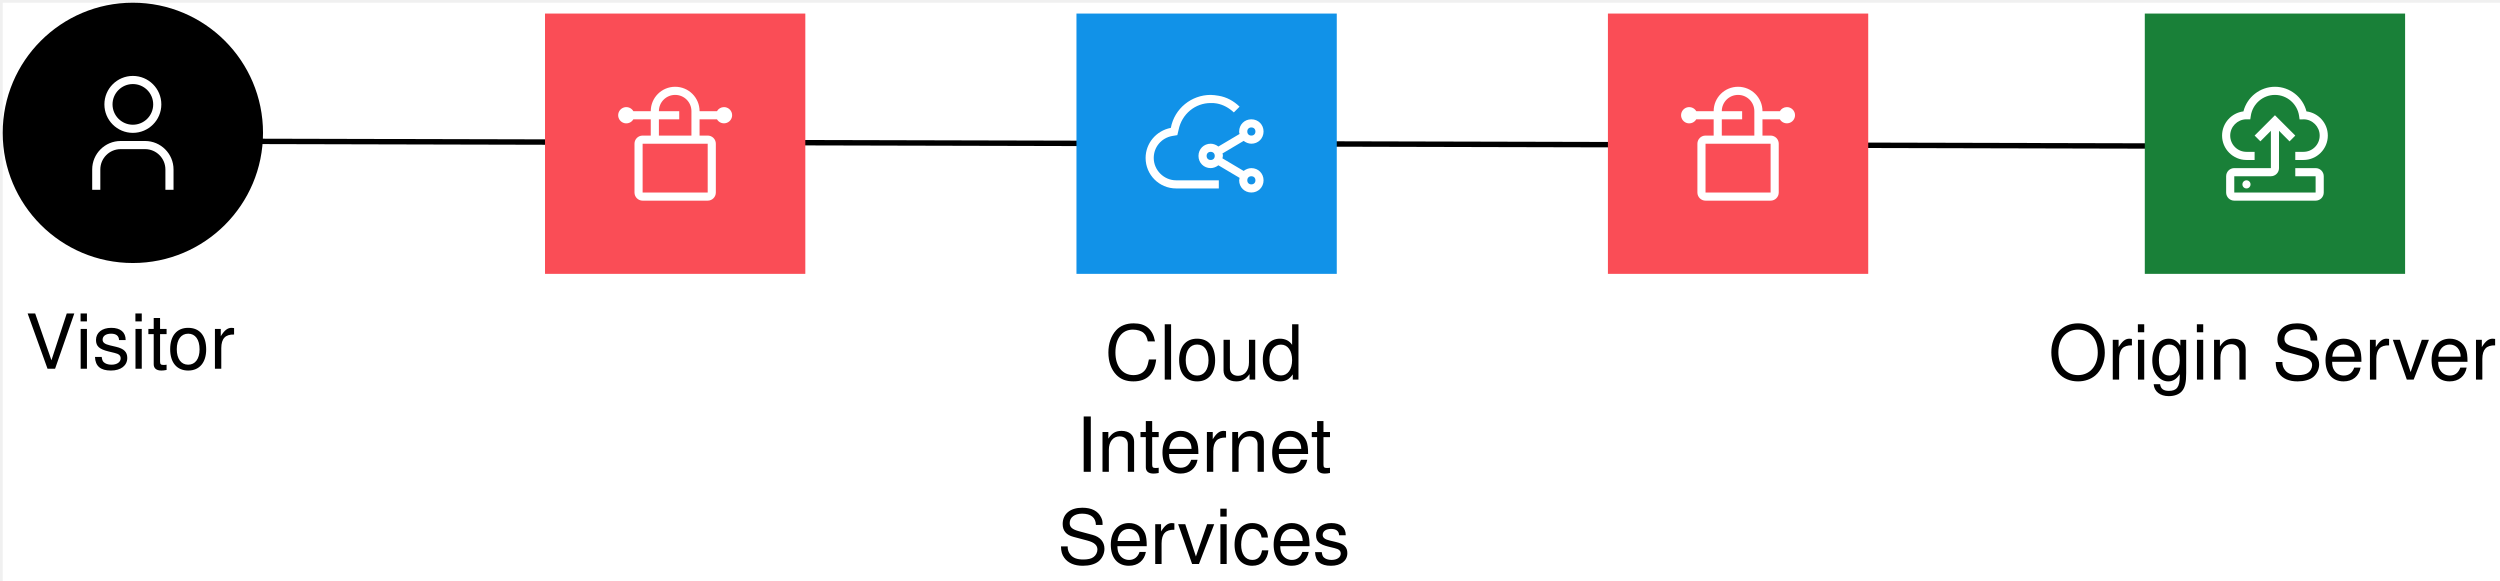
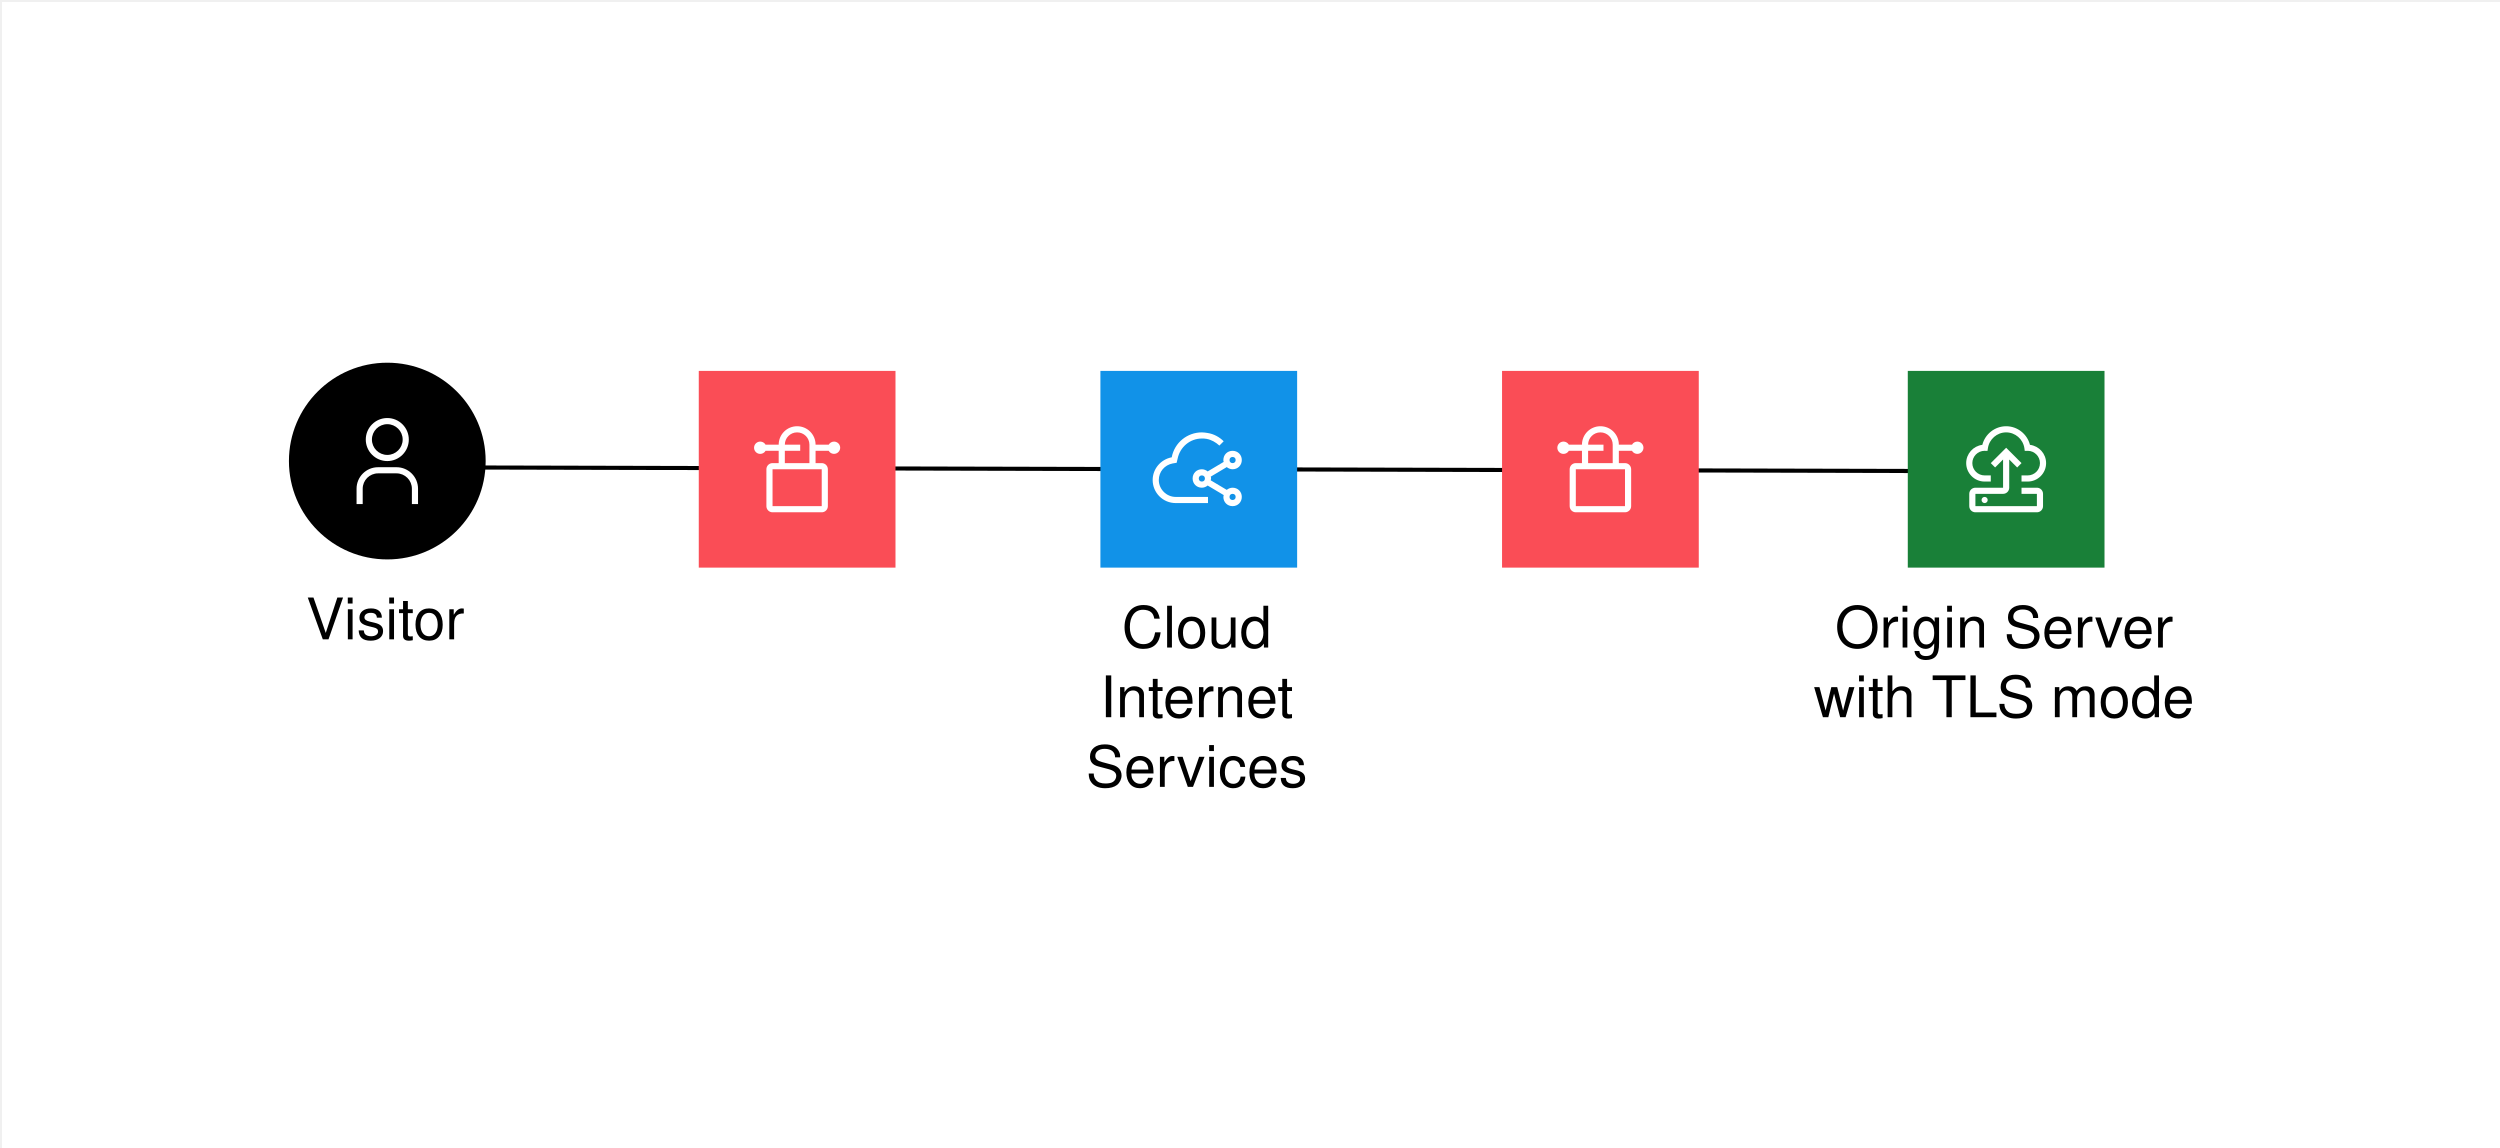
- <svg xmlns="http://www.w3.org/2000/svg" version="1.1" width="461px" height="107px" viewBox="-0.5 -0.5 461 107" content="&lt;mxfile host=&quot;Electron&quot; agent=&quot;Mozilla/5.0 (Macintosh; Intel Mac OS X 10_15_7) AppleWebKit/537.36 (KHTML, like Gecko) draw.io/25.0.2 Chrome/128.0.661.186 Electron/32.2.5 Safari/537.36&quot; version=&quot;25.0.2&quot; scale=&quot;1&quot; border=&quot;0&quot;&gt;&#10;  &lt;diagram name=&quot;Page-1&quot; id=&quot;8wTxipBLSAse1nOkmh9F&quot;&gt;&#10;    &lt;mxGraphModel dx=&quot;728&quot; dy=&quot;555&quot; grid=&quot;1&quot; gridSize=&quot;10&quot; guides=&quot;1&quot; tooltips=&quot;1&quot; connect=&quot;1&quot; arrows=&quot;1&quot; fold=&quot;1&quot; page=&quot;1&quot; pageScale=&quot;1&quot; pageWidth=&quot;850&quot; pageHeight=&quot;1100&quot; math=&quot;0&quot; shadow=&quot;0&quot;&gt;&#10;      &lt;root&gt;&#10;        &lt;mxCell id=&quot;0&quot; /&gt;&#10;        &lt;mxCell id=&quot;1&quot; parent=&quot;0&quot; /&gt;&#10;        &lt;mxCell id=&quot;hN0CreysbBGn29C-ZNiO-8&quot; value=&quot;&quot; style=&quot;endArrow=none;html=1;rounded=0;&quot; parent=&quot;1&quot; edge=&quot;1&quot;&gt;&#10;          &lt;mxGeometry width=&quot;50&quot; height=&quot;50&quot; relative=&quot;1&quot; as=&quot;geometry&quot;&gt;&#10;            &lt;mxPoint x=&quot;47&quot; y=&quot;53.5&quot; as=&quot;sourcePoint&quot; /&gt;&#10;            &lt;mxPoint x=&quot;457&quot; y=&quot;54.5&quot; as=&quot;targetPoint&quot; /&gt;&#10;          &lt;/mxGeometry&gt;&#10;        &lt;/mxCell&gt;&#10;        &lt;mxCell id=&quot;hN0CreysbBGn29C-ZNiO-1&quot; value=&quot;Visitor&quot; style=&quot;shape=ellipse;fillColor=#000000;aspect=fixed;resizable=0;labelPosition=center;verticalLabelPosition=bottom;align=center;verticalAlign=top;strokeColor=none;fontSize=14;&quot; parent=&quot;1&quot; vertex=&quot;1&quot;&gt;&#10;          &lt;mxGeometry x=&quot;30&quot; y=&quot;28&quot; width=&quot;48&quot; height=&quot;48&quot; as=&quot;geometry&quot; /&gt;&#10;        &lt;/mxCell&gt;&#10;        &lt;mxCell id=&quot;hN0CreysbBGn29C-ZNiO-2&quot; value=&quot;&quot; style=&quot;fillColor=#ffffff;strokeColor=none;dashed=0;outlineConnect=0;html=1;labelPosition=center;verticalLabelPosition=bottom;verticalAlign=top;part=1;movable=0;resizable=0;rotatable=0;shape=mxgraph.ibm_cloud.user&quot; parent=&quot;hN0CreysbBGn29C-ZNiO-1&quot; vertex=&quot;1&quot;&gt;&#10;          &lt;mxGeometry width=&quot;24&quot; height=&quot;24&quot; relative=&quot;1&quot; as=&quot;geometry&quot;&gt;&#10;            &lt;mxPoint x=&quot;12&quot; y=&quot;12&quot; as=&quot;offset&quot; /&gt;&#10;          &lt;/mxGeometry&gt;&#10;        &lt;/mxCell&gt;&#10;        &lt;mxCell id=&quot;hN0CreysbBGn29C-ZNiO-3&quot; value=&quot;Cloud &amp;#xa;Internet &amp;#xa;Services&quot; style=&quot;shape=rect;fillColor=#1192E8;aspect=fixed;resizable=0;labelPosition=center;verticalLabelPosition=bottom;align=center;verticalAlign=top;strokeColor=none;fontSize=14;&quot; parent=&quot;1&quot; vertex=&quot;1&quot;&gt;&#10;          &lt;mxGeometry x=&quot;228&quot; y=&quot;30&quot; width=&quot;48&quot; height=&quot;48&quot; as=&quot;geometry&quot; /&gt;&#10;        &lt;/mxCell&gt;&#10;        &lt;mxCell id=&quot;hN0CreysbBGn29C-ZNiO-4&quot; value=&quot;&quot; style=&quot;fillColor=#ffffff;strokeColor=none;dashed=0;outlineConnect=0;html=1;labelPosition=center;verticalLabelPosition=bottom;verticalAlign=top;part=1;movable=0;resizable=0;rotatable=0;shape=mxgraph.ibm_cloud.ibm-cloud--internet-services&quot; parent=&quot;hN0CreysbBGn29C-ZNiO-3&quot; vertex=&quot;1&quot;&gt;&#10;          &lt;mxGeometry width=&quot;24&quot; height=&quot;24&quot; relative=&quot;1&quot; as=&quot;geometry&quot;&gt;&#10;            &lt;mxPoint x=&quot;12&quot; y=&quot;12&quot; as=&quot;offset&quot; /&gt;&#10;          &lt;/mxGeometry&gt;&#10;        &lt;/mxCell&gt;&#10;        &lt;mxCell id=&quot;hN0CreysbBGn29C-ZNiO-25&quot; value=&quot;&quot; style=&quot;shape=rect;fillColor=#FA4D56;aspect=fixed;resizable=0;labelPosition=center;verticalLabelPosition=bottom;align=center;verticalAlign=top;strokeColor=none;fontSize=14;&quot; parent=&quot;1&quot; vertex=&quot;1&quot;&gt;&#10;          &lt;mxGeometry x=&quot;130&quot; y=&quot;30&quot; width=&quot;48&quot; height=&quot;48&quot; as=&quot;geometry&quot; /&gt;&#10;        &lt;/mxCell&gt;&#10;        &lt;mxCell id=&quot;hN0CreysbBGn29C-ZNiO-26&quot; value=&quot;&quot; style=&quot;fillColor=#ffffff;strokeColor=none;dashed=0;outlineConnect=0;html=1;labelPosition=center;verticalLabelPosition=bottom;verticalAlign=top;part=1;movable=0;resizable=0;rotatable=0;shape=mxgraph.ibm_cloud.vpn--connection&quot; parent=&quot;hN0CreysbBGn29C-ZNiO-25&quot; vertex=&quot;1&quot;&gt;&#10;          &lt;mxGeometry width=&quot;24&quot; height=&quot;24&quot; relative=&quot;1&quot; as=&quot;geometry&quot;&gt;&#10;            &lt;mxPoint x=&quot;12&quot; y=&quot;12&quot; as=&quot;offset&quot; /&gt;&#10;          &lt;/mxGeometry&gt;&#10;        &lt;/mxCell&gt;&#10;        &lt;mxCell id=&quot;hN0CreysbBGn29C-ZNiO-27&quot; value=&quot;&quot; style=&quot;shape=rect;fillColor=#FA4D56;aspect=fixed;resizable=0;labelPosition=center;verticalLabelPosition=bottom;align=center;verticalAlign=top;strokeColor=none;fontSize=14;&quot; parent=&quot;1&quot; vertex=&quot;1&quot;&gt;&#10;          &lt;mxGeometry x=&quot;326&quot; y=&quot;30&quot; width=&quot;48&quot; height=&quot;48&quot; as=&quot;geometry&quot; /&gt;&#10;        &lt;/mxCell&gt;&#10;        &lt;mxCell id=&quot;hN0CreysbBGn29C-ZNiO-28&quot; value=&quot;&quot; style=&quot;fillColor=#ffffff;strokeColor=none;dashed=0;outlineConnect=0;html=1;labelPosition=center;verticalLabelPosition=bottom;verticalAlign=top;part=1;movable=0;resizable=0;rotatable=0;shape=mxgraph.ibm_cloud.vpn--connection&quot; parent=&quot;hN0CreysbBGn29C-ZNiO-27&quot; vertex=&quot;1&quot;&gt;&#10;          &lt;mxGeometry width=&quot;24&quot; height=&quot;24&quot; relative=&quot;1&quot; as=&quot;geometry&quot;&gt;&#10;            &lt;mxPoint x=&quot;12&quot; y=&quot;12&quot; as=&quot;offset&quot; /&gt;&#10;          &lt;/mxGeometry&gt;&#10;        &lt;/mxCell&gt;&#10;        &lt;mxCell id=&quot;hN0CreysbBGn29C-ZNiO-30&quot; value=&quot;Origin Server&amp;#xa;&quot; style=&quot;shape=rect;fillColor=#198038;aspect=fixed;resizable=0;labelPosition=center;verticalLabelPosition=bottom;align=center;verticalAlign=top;strokeColor=none;fontSize=14;&quot; parent=&quot;1&quot; vertex=&quot;1&quot;&gt;&#10;          &lt;mxGeometry x=&quot;425&quot; y=&quot;30&quot; width=&quot;48&quot; height=&quot;48&quot; as=&quot;geometry&quot; /&gt;&#10;        &lt;/mxCell&gt;&#10;        &lt;mxCell id=&quot;hN0CreysbBGn29C-ZNiO-31&quot; value=&quot;&quot; style=&quot;fillColor=#ffffff;strokeColor=none;dashed=0;outlineConnect=0;html=1;labelPosition=center;verticalLabelPosition=bottom;verticalAlign=top;part=1;movable=0;resizable=0;rotatable=0;shape=mxgraph.ibm_cloud.ibm-cloud--virtual-server-classic&quot; parent=&quot;hN0CreysbBGn29C-ZNiO-30&quot; vertex=&quot;1&quot;&gt;&#10;          &lt;mxGeometry width=&quot;24&quot; height=&quot;24&quot; relative=&quot;1&quot; as=&quot;geometry&quot;&gt;&#10;            &lt;mxPoint x=&quot;12&quot; y=&quot;12&quot; as=&quot;offset&quot; /&gt;&#10;          &lt;/mxGeometry&gt;&#10;        &lt;/mxCell&gt;&#10;      &lt;/root&gt;&#10;    &lt;/mxGraphModel&gt;&#10;  &lt;/diagram&gt;&#10;&lt;/mxfile&gt;&#10;" style="background-color: rgb(255, 255, 255);">
+ <svg xmlns="http://www.w3.org/2000/svg" version="1.1" width="610px" height="280px" viewBox="-0.5 -0.5 610 280" content="&lt;mxfile host=&quot;Electron&quot; agent=&quot;Mozilla/5.0 (Macintosh; Intel Mac OS X 10_15_7) AppleWebKit/537.36 (KHTML, like Gecko) draw.io/25.0.2 Chrome/128.0.661.186 Electron/32.2.5 Safari/537.36&quot; version=&quot;25.0.2&quot; scale=&quot;1&quot; border=&quot;0&quot;&gt;&#10;  &lt;diagram name=&quot;Page-1&quot; id=&quot;8wTxipBLSAse1nOkmh9F&quot;&gt;&#10;    &lt;mxGraphModel dx=&quot;1578&quot; dy=&quot;1638&quot; grid=&quot;1&quot; gridSize=&quot;10&quot; guides=&quot;1&quot; tooltips=&quot;1&quot; connect=&quot;1&quot; arrows=&quot;1&quot; fold=&quot;1&quot; page=&quot;1&quot; pageScale=&quot;1&quot; pageWidth=&quot;850&quot; pageHeight=&quot;1100&quot; math=&quot;0&quot; shadow=&quot;0&quot;&gt;&#10;      &lt;root&gt;&#10;        &lt;mxCell id=&quot;0&quot; /&gt;&#10;        &lt;mxCell id=&quot;1&quot; parent=&quot;0&quot; /&gt;&#10;        &lt;mxCell id=&quot;03ndlW_b03X5DMgfB0me-2&quot; value=&quot;&quot; style=&quot;rounded=0;whiteSpace=wrap;html=1;strokeColor=none;&quot; vertex=&quot;1&quot; parent=&quot;1&quot;&gt;&#10;          &lt;mxGeometry x=&quot;-40&quot; y=&quot;-60&quot; width=&quot;610&quot; height=&quot;280&quot; as=&quot;geometry&quot; /&gt;&#10;        &lt;/mxCell&gt;&#10;        &lt;mxCell id=&quot;hN0CreysbBGn29C-ZNiO-8&quot; value=&quot;&quot; style=&quot;endArrow=none;html=1;rounded=0;&quot; parent=&quot;1&quot; edge=&quot;1&quot;&gt;&#10;          &lt;mxGeometry width=&quot;50&quot; height=&quot;50&quot; relative=&quot;1&quot; as=&quot;geometry&quot;&gt;&#10;            &lt;mxPoint x=&quot;47&quot; y=&quot;53.5&quot; as=&quot;sourcePoint&quot; /&gt;&#10;            &lt;mxPoint x=&quot;457&quot; y=&quot;54.5&quot; as=&quot;targetPoint&quot; /&gt;&#10;          &lt;/mxGeometry&gt;&#10;        &lt;/mxCell&gt;&#10;        &lt;mxCell id=&quot;hN0CreysbBGn29C-ZNiO-1&quot; value=&quot;Visitor&quot; style=&quot;shape=ellipse;fillColor=#000000;aspect=fixed;resizable=0;labelPosition=center;verticalLabelPosition=bottom;align=center;verticalAlign=top;strokeColor=none;fontSize=14;&quot; parent=&quot;1&quot; vertex=&quot;1&quot;&gt;&#10;          &lt;mxGeometry x=&quot;30&quot; y=&quot;28&quot; width=&quot;48&quot; height=&quot;48&quot; as=&quot;geometry&quot; /&gt;&#10;        &lt;/mxCell&gt;&#10;        &lt;mxCell id=&quot;hN0CreysbBGn29C-ZNiO-2&quot; value=&quot;&quot; style=&quot;fillColor=#ffffff;strokeColor=none;dashed=0;outlineConnect=0;html=1;labelPosition=center;verticalLabelPosition=bottom;verticalAlign=top;part=1;movable=0;resizable=0;rotatable=0;shape=mxgraph.ibm_cloud.user&quot; parent=&quot;hN0CreysbBGn29C-ZNiO-1&quot; vertex=&quot;1&quot;&gt;&#10;          &lt;mxGeometry width=&quot;24&quot; height=&quot;24&quot; relative=&quot;1&quot; as=&quot;geometry&quot;&gt;&#10;            &lt;mxPoint x=&quot;12&quot; y=&quot;12&quot; as=&quot;offset&quot; /&gt;&#10;          &lt;/mxGeometry&gt;&#10;        &lt;/mxCell&gt;&#10;        &lt;mxCell id=&quot;hN0CreysbBGn29C-ZNiO-3&quot; value=&quot;Cloud &amp;#xa;Internet &amp;#xa;Services&quot; style=&quot;shape=rect;fillColor=#1192E8;aspect=fixed;resizable=0;labelPosition=center;verticalLabelPosition=bottom;align=center;verticalAlign=top;strokeColor=none;fontSize=14;&quot; parent=&quot;1&quot; vertex=&quot;1&quot;&gt;&#10;          &lt;mxGeometry x=&quot;228&quot; y=&quot;30&quot; width=&quot;48&quot; height=&quot;48&quot; as=&quot;geometry&quot; /&gt;&#10;        &lt;/mxCell&gt;&#10;        &lt;mxCell id=&quot;hN0CreysbBGn29C-ZNiO-4&quot; value=&quot;&quot; style=&quot;fillColor=#ffffff;strokeColor=none;dashed=0;outlineConnect=0;html=1;labelPosition=center;verticalLabelPosition=bottom;verticalAlign=top;part=1;movable=0;resizable=0;rotatable=0;shape=mxgraph.ibm_cloud.ibm-cloud--internet-services&quot; parent=&quot;hN0CreysbBGn29C-ZNiO-3&quot; vertex=&quot;1&quot;&gt;&#10;          &lt;mxGeometry width=&quot;24&quot; height=&quot;24&quot; relative=&quot;1&quot; as=&quot;geometry&quot;&gt;&#10;            &lt;mxPoint x=&quot;12&quot; y=&quot;12&quot; as=&quot;offset&quot; /&gt;&#10;          &lt;/mxGeometry&gt;&#10;        &lt;/mxCell&gt;&#10;        &lt;mxCell id=&quot;hN0CreysbBGn29C-ZNiO-25&quot; value=&quot;&quot; style=&quot;shape=rect;fillColor=#FA4D56;aspect=fixed;resizable=0;labelPosition=center;verticalLabelPosition=bottom;align=center;verticalAlign=top;strokeColor=none;fontSize=14;&quot; parent=&quot;1&quot; vertex=&quot;1&quot;&gt;&#10;          &lt;mxGeometry x=&quot;130&quot; y=&quot;30&quot; width=&quot;48&quot; height=&quot;48&quot; as=&quot;geometry&quot; /&gt;&#10;        &lt;/mxCell&gt;&#10;        &lt;mxCell id=&quot;hN0CreysbBGn29C-ZNiO-26&quot; value=&quot;&quot; style=&quot;fillColor=#ffffff;strokeColor=none;dashed=0;outlineConnect=0;html=1;labelPosition=center;verticalLabelPosition=bottom;verticalAlign=top;part=1;movable=0;resizable=0;rotatable=0;shape=mxgraph.ibm_cloud.vpn--connection&quot; parent=&quot;hN0CreysbBGn29C-ZNiO-25&quot; vertex=&quot;1&quot;&gt;&#10;          &lt;mxGeometry width=&quot;24&quot; height=&quot;24&quot; relative=&quot;1&quot; as=&quot;geometry&quot;&gt;&#10;            &lt;mxPoint x=&quot;12&quot; y=&quot;12&quot; as=&quot;offset&quot; /&gt;&#10;          &lt;/mxGeometry&gt;&#10;        &lt;/mxCell&gt;&#10;        &lt;mxCell id=&quot;hN0CreysbBGn29C-ZNiO-27&quot; value=&quot;&quot; style=&quot;shape=rect;fillColor=#FA4D56;aspect=fixed;resizable=0;labelPosition=center;verticalLabelPosition=bottom;align=center;verticalAlign=top;strokeColor=none;fontSize=14;&quot; parent=&quot;1&quot; vertex=&quot;1&quot;&gt;&#10;          &lt;mxGeometry x=&quot;326&quot; y=&quot;30&quot; width=&quot;48&quot; height=&quot;48&quot; as=&quot;geometry&quot; /&gt;&#10;        &lt;/mxCell&gt;&#10;        &lt;mxCell id=&quot;hN0CreysbBGn29C-ZNiO-28&quot; value=&quot;&quot; style=&quot;fillColor=#ffffff;strokeColor=none;dashed=0;outlineConnect=0;html=1;labelPosition=center;verticalLabelPosition=bottom;verticalAlign=top;part=1;movable=0;resizable=0;rotatable=0;shape=mxgraph.ibm_cloud.vpn--connection&quot; parent=&quot;hN0CreysbBGn29C-ZNiO-27&quot; vertex=&quot;1&quot;&gt;&#10;          &lt;mxGeometry width=&quot;24&quot; height=&quot;24&quot; relative=&quot;1&quot; as=&quot;geometry&quot;&gt;&#10;            &lt;mxPoint x=&quot;12&quot; y=&quot;12&quot; as=&quot;offset&quot; /&gt;&#10;          &lt;/mxGeometry&gt;&#10;        &lt;/mxCell&gt;&#10;        &lt;mxCell id=&quot;hN0CreysbBGn29C-ZNiO-30&quot; value=&quot;Origin Server&amp;#xa;with TLS mode&quot; style=&quot;shape=rect;fillColor=#198038;aspect=fixed;resizable=0;labelPosition=center;verticalLabelPosition=bottom;align=center;verticalAlign=top;strokeColor=none;fontSize=14;&quot; parent=&quot;1&quot; vertex=&quot;1&quot;&gt;&#10;          &lt;mxGeometry x=&quot;425&quot; y=&quot;30&quot; width=&quot;48&quot; height=&quot;48&quot; as=&quot;geometry&quot; /&gt;&#10;        &lt;/mxCell&gt;&#10;        &lt;mxCell id=&quot;hN0CreysbBGn29C-ZNiO-31&quot; value=&quot;&quot; style=&quot;fillColor=#ffffff;strokeColor=none;dashed=0;outlineConnect=0;html=1;labelPosition=center;verticalLabelPosition=bottom;verticalAlign=top;part=1;movable=0;resizable=0;rotatable=0;shape=mxgraph.ibm_cloud.ibm-cloud--virtual-server-classic&quot; parent=&quot;hN0CreysbBGn29C-ZNiO-30&quot; vertex=&quot;1&quot;&gt;&#10;          &lt;mxGeometry width=&quot;24&quot; height=&quot;24&quot; relative=&quot;1&quot; as=&quot;geometry&quot;&gt;&#10;            &lt;mxPoint x=&quot;12&quot; y=&quot;12&quot; as=&quot;offset&quot; /&gt;&#10;          &lt;/mxGeometry&gt;&#10;        &lt;/mxCell&gt;&#10;      &lt;/root&gt;&#10;    &lt;/mxGraphModel&gt;&#10;  &lt;/diagram&gt;&#10;&lt;/mxfile&gt;&#10;" style="background-color: rgb(255, 255, 255);">
  <defs />
  <rect fill="#ffffff" width="100%" height="100%" x="0" y="0" />
  <g>
    <g data-cell-id="0">
      <g data-cell-id="1">
+         <g data-cell-id="03ndlW_b03X5DMgfB0me-2">
+           <g>
+             <rect x="0" y="0" width="610" height="280" fill="rgb(255, 255, 255)" stroke="none" pointer-events="all" />
+           </g>
+         </g>
        <g data-cell-id="hN0CreysbBGn29C-ZNiO-8">
          <g>
-             <path d="M 17 25.5 L 427 26.5" fill="none" stroke="rgb(0, 0, 0)" stroke-miterlimit="10" pointer-events="stroke" />
+             <path d="M 87 113.5 L 497 114.5" fill="none" stroke="rgb(0, 0, 0)" stroke-miterlimit="10" pointer-events="stroke" />
          </g>
        </g>
        <g data-cell-id="hN0CreysbBGn29C-ZNiO-1">
          <g>
-             <ellipse cx="24" cy="24" rx="24" ry="24" fill="#000000" stroke="none" pointer-events="all" />
+             <ellipse cx="94" cy="112" rx="24" ry="24" fill="#000000" stroke="none" pointer-events="all" />
          </g>
          <g>
            <g fill="rgb(0, 0, 0)" font-family="&quot;Helvetica&quot;" text-anchor="middle" font-size="14px">
-               <text x="23.5" y="67.5">Visitor</text>
+               <text x="93.5" y="155.5">Visitor</text>
            </g>
          </g>
          <g data-cell-id="hN0CreysbBGn29C-ZNiO-2">
            <g>
-               <rect x="12" y="12" width="24" height="24" fill="none" stroke="none" pointer-events="all" />
-               <rect x="12" y="12" width="0" height="0" fill="none" stroke="none" pointer-events="all" />
-               <path d="M 24 15 C 26.07 15 27.75 16.68 27.75 18.75 C 27.75 20.82 26.07 22.5 24 22.5 C 21.93 22.5 20.25 20.82 20.25 18.75 C 20.25 16.68 21.93 15 24 15 M 24 13.5 C 21.1 13.5 18.75 15.85 18.75 18.75 C 18.75 21.65 21.1 24 24 24 C 26.9 24 29.25 21.65 29.25 18.75 C 29.25 15.85 26.9 13.5 24 13.5 Z M 31.5 34.5 L 30 34.5 L 30 30.75 C 30 28.68 28.32 27 26.25 27 L 21.75 27 C 19.68 27 18 28.68 18 30.75 L 18 34.5 L 16.5 34.5 L 16.5 30.75 C 16.5 27.85 18.85 25.5 21.75 25.5 L 26.25 25.5 C 29.15 25.5 31.5 27.85 31.5 30.75 Z" fill="#ffffff" stroke="none" pointer-events="all" />
+               <rect x="82" y="100" width="24" height="24" fill="none" stroke="none" pointer-events="all" />
+               <rect x="82" y="100" width="0" height="0" fill="none" stroke="none" pointer-events="all" />
+               <path d="M 94 103 C 96.07 103 97.75 104.68 97.75 106.75 C 97.75 108.82 96.07 110.5 94 110.5 C 91.93 110.5 90.25 108.82 90.25 106.75 C 90.25 104.68 91.93 103 94 103 M 94 101.5 C 91.1 101.5 88.75 103.85 88.75 106.75 C 88.75 109.65 91.1 112 94 112 C 96.9 112 99.25 109.65 99.25 106.75 C 99.25 103.85 96.9 101.5 94 101.5 Z M 101.5 122.5 L 100 122.5 L 100 118.75 C 100 116.68 98.32 115 96.25 115 L 91.75 115 C 89.68 115 88 116.68 88 118.75 L 88 122.5 L 86.5 122.5 L 86.5 118.75 C 86.5 115.85 88.85 113.5 91.75 113.5 L 96.25 113.5 C 99.15 113.5 101.5 115.85 101.5 118.75 Z" fill="#ffffff" stroke="none" pointer-events="all" />
            </g>
          </g>
        </g>
        <g data-cell-id="hN0CreysbBGn29C-ZNiO-3">
          <g>
-             <rect x="198" y="2" width="48" height="48" fill="#1192e8" stroke="none" pointer-events="all" />
+             <rect x="268" y="90" width="48" height="48" fill="#1192e8" stroke="none" pointer-events="all" />
          </g>
          <g>
            <g fill="rgb(0, 0, 0)" font-family="&quot;Helvetica&quot;" text-anchor="middle" font-size="14px">
-               <text x="221.5" y="69.5">Cloud </text>
-               <text x="221.5" y="86.5">Internet </text>
-               <text x="221.5" y="103.5">Services</text>
+               <text x="291.5" y="157.5">Cloud </text>
+               <text x="291.5" y="174.5">Internet </text>
+               <text x="291.5" y="191.5">Services</text>
            </g>
          </g>
          <g data-cell-id="hN0CreysbBGn29C-ZNiO-4">
            <g>
-               <rect x="210" y="14" width="24" height="24" fill="none" stroke="none" pointer-events="all" />
-               <rect x="210" y="14" width="0" height="0" fill="none" stroke="none" pointer-events="all" />
-               <path d="M 230.25 30.5 C 229.73 30.5 229.2 30.73 228.83 31.02 L 224.92 28.7 C 224.92 28.55 225 28.4 225 28.25 C 225 28.1 225 27.95 224.92 27.8 L 228.83 25.48 C 229.2 25.77 229.73 26 230.25 26 C 231.52 26 232.5 25.02 232.5 23.75 C 232.5 22.48 231.52 21.5 230.25 21.5 C 228.98 21.5 228 22.48 228 23.75 C 228 23.9 228 24.05 228.08 24.2 L 224.17 26.52 C 223.8 26.23 223.27 26 222.75 26 C 221.48 26 220.5 26.98 220.5 28.25 C 220.5 29.52 221.48 30.5 222.75 30.5 C 223.27 30.5 223.8 30.27 224.17 29.98 L 228.08 32.3 C 228.08 32.45 228 32.6 228 32.75 C 228 34.02 228.98 35 230.25 35 C 231.52 35 232.5 34.02 232.5 32.75 C 232.5 31.48 231.52 30.5 230.25 30.5 Z M 230.25 23 C 230.7 23 231 23.3 231 23.75 C 231 24.2 230.7 24.5 230.25 24.5 C 229.8 24.5 229.5 24.2 229.5 23.75 C 229.5 23.3 229.8 23 230.25 23 Z M 222.75 29 C 222.3 29 222 28.7 222 28.25 C 222 27.8 222.3 27.5 222.75 27.5 C 223.2 27.5 223.5 27.8 223.5 28.25 C 223.5 28.7 223.2 29 222.75 29 Z M 230.25 33.5 C 229.8 33.5 229.5 33.2 229.5 32.75 C 229.5 32.3 229.8 32 230.25 32 C 230.7 32 231 32.3 231 32.75 C 231 33.2 230.7 33.5 230.25 33.5 Z" fill="#ffffff" stroke="none" pointer-events="all" />
-               <path d="M 224.25 32.75 L 216.38 32.75 C 214.13 32.75 212.25 30.88 212.25 28.63 C 212.25 26.6 213.67 24.95 215.63 24.58 L 216.6 24.42 L 216.83 23.45 C 217.42 20.52 219.9 18.5 222.75 18.5 C 223.13 18.5 223.5 18.5 223.88 18.58 C 225.08 18.8 226.13 19.4 227.02 20.23 L 228.08 19.17 C 227.02 18.13 225.67 17.38 224.17 17.15 C 223.73 17.08 223.2 17 222.75 17 C 219.23 17 216.08 19.48 215.4 23.08 C 212.7 23.6 210.75 25.92 210.75 28.63 C 210.75 31.7 213.23 34.25 216.38 34.25 L 224.25 34.25 L 224.25 32.75 Z" fill="#ffffff" stroke="none" pointer-events="all" />
+               <rect x="280" y="102" width="24" height="24" fill="none" stroke="none" pointer-events="all" />
+               <rect x="280" y="102" width="0" height="0" fill="none" stroke="none" pointer-events="all" />
+               <path d="M 300.25 118.5 C 299.72 118.5 299.2 118.72 298.83 119.03 L 294.92 116.7 C 294.92 116.55 295 116.4 295 116.25 C 295 116.1 295 115.95 294.92 115.8 L 298.83 113.47 C 299.2 113.78 299.72 114 300.25 114 C 301.53 114 302.5 113.03 302.5 111.75 C 302.5 110.47 301.53 109.5 300.25 109.5 C 298.97 109.5 298 110.47 298 111.75 C 298 111.9 298 112.05 298.08 112.2 L 294.17 114.53 C 293.8 114.22 293.28 114 292.75 114 C 291.47 114 290.5 114.97 290.5 116.25 C 290.5 117.53 291.47 118.5 292.75 118.5 C 293.28 118.5 293.8 118.28 294.17 117.97 L 298.08 120.3 C 298.08 120.45 298 120.6 298 120.75 C 298 122.03 298.97 123 300.25 123 C 301.53 123 302.5 122.03 302.5 120.75 C 302.5 119.47 301.53 118.5 300.25 118.5 Z M 300.25 111 C 300.7 111 301 111.3 301 111.75 C 301 112.2 300.7 112.5 300.25 112.5 C 299.8 112.5 299.5 112.2 299.5 111.75 C 299.5 111.3 299.8 111 300.25 111 Z M 292.75 117 C 292.3 117 292 116.7 292 116.25 C 292 115.8 292.3 115.5 292.75 115.5 C 293.2 115.5 293.5 115.8 293.5 116.25 C 293.5 116.7 293.2 117 292.75 117 Z M 300.25 121.5 C 299.8 121.5 299.5 121.2 299.5 120.75 C 299.5 120.3 299.8 120 300.25 120 C 300.7 120 301 120.3 301 120.75 C 301 121.2 300.7 121.5 300.25 121.5 Z" fill="#ffffff" stroke="none" pointer-events="all" />
+               <path d="M 294.25 120.75 L 286.38 120.75 C 284.13 120.75 282.25 118.88 282.25 116.63 C 282.25 114.6 283.67 112.95 285.63 112.58 L 286.6 112.42 L 286.83 111.45 C 287.42 108.53 289.9 106.5 292.75 106.5 C 293.13 106.5 293.5 106.5 293.88 106.58 C 295.08 106.8 296.13 107.4 297.03 108.22 L 298.08 107.17 C 297.03 106.13 295.67 105.38 294.17 105.15 C 293.72 105.08 293.2 105 292.75 105 C 289.22 105 286.08 107.47 285.4 111.08 C 282.7 111.6 280.75 113.92 280.75 116.63 C 280.75 119.7 283.22 122.25 286.38 122.25 L 294.25 122.25 L 294.25 120.75 Z" fill="#ffffff" stroke="none" pointer-events="all" />
            </g>
          </g>
        </g>
        <g data-cell-id="hN0CreysbBGn29C-ZNiO-25">
          <g>
-             <rect x="100" y="2" width="48" height="48" fill="#fa4d56" stroke="none" pointer-events="all" />
+             <rect x="170" y="90" width="48" height="48" fill="#fa4d56" stroke="none" pointer-events="all" />
          </g>
          <g data-cell-id="hN0CreysbBGn29C-ZNiO-26">
            <g>
-               <rect x="112" y="14" width="24" height="24" fill="none" stroke="none" pointer-events="all" />
-               <rect x="112" y="14" width="0" height="0" fill="none" stroke="none" pointer-events="all" />
-               <path d="M 133 19.25 C 132.47 19.25 131.97 19.54 131.71 20 L 128.5 20 C 128.5 17.51 126.49 15.5 124 15.5 C 121.51 15.5 119.5 17.51 119.5 20 L 116.29 20 C 115.95 19.41 115.26 19.13 114.6 19.3 C 113.95 19.48 113.49 20.07 113.49 20.75 C 113.49 21.43 113.95 22.02 114.6 22.2 C 115.26 22.37 115.95 22.09 116.29 21.5 L 119.5 21.5 L 119.5 24.5 L 118 24.5 C 117.17 24.5 116.5 25.17 116.5 26 L 116.5 35 C 116.5 35.83 117.17 36.5 118 36.5 L 130 36.5 C 130.83 36.5 131.5 35.83 131.5 35 L 131.5 26 C 131.5 25.17 130.83 24.5 130 24.5 L 128.5 24.5 L 128.5 21.5 L 131.71 21.5 C 132.07 22.13 132.84 22.4 133.52 22.15 C 134.2 21.9 134.61 21.2 134.48 20.48 C 134.35 19.77 133.73 19.25 133 19.25 M 121 20 C 121 18.34 122.34 17 124 17 C 125.66 17 127 18.34 127 20 L 127 24.5 L 121 24.5 L 121 21.5 L 124.75 21.5 L 124.75 20 Z M 130 26 L 130 35 L 118 35 L 118 26 Z" fill="#ffffff" stroke="none" pointer-events="all" />
+               <rect x="182" y="102" width="24" height="24" fill="none" stroke="none" pointer-events="all" />
+               <rect x="182" y="102" width="0" height="0" fill="none" stroke="none" pointer-events="all" />
+               <path d="M 203 107.25 C 202.47 107.25 201.97 107.54 201.71 108 L 198.5 108 C 198.5 105.51 196.49 103.5 194 103.5 C 191.51 103.5 189.5 105.51 189.5 108 L 186.29 108 C 185.95 107.41 185.26 107.13 184.6 107.3 C 183.95 107.48 183.49 108.07 183.49 108.75 C 183.49 109.43 183.95 110.02 184.6 110.2 C 185.26 110.37 185.95 110.09 186.29 109.5 L 189.5 109.5 L 189.5 112.5 L 188 112.5 C 187.17 112.5 186.5 113.17 186.5 114 L 186.5 123 C 186.5 123.83 187.17 124.5 188 124.5 L 200 124.5 C 200.83 124.5 201.5 123.83 201.5 123 L 201.5 114 C 201.5 113.17 200.83 112.5 200 112.5 L 198.5 112.5 L 198.5 109.5 L 201.71 109.5 C 202.07 110.13 202.84 110.4 203.52 110.15 C 204.2 109.9 204.61 109.2 204.48 108.48 C 204.35 107.77 203.73 107.25 203 107.25 M 191 108 C 191 106.34 192.34 105 194 105 C 195.66 105 197 106.34 197 108 L 197 112.5 L 191 112.5 L 191 109.5 L 194.75 109.5 L 194.75 108 Z M 200 114 L 200 123 L 188 123 L 188 114 Z" fill="#ffffff" stroke="none" pointer-events="all" />
            </g>
          </g>
        </g>
        <g data-cell-id="hN0CreysbBGn29C-ZNiO-27">
          <g>
-             <rect x="296" y="2" width="48" height="48" fill="#fa4d56" stroke="none" pointer-events="all" />
+             <rect x="366" y="90" width="48" height="48" fill="#fa4d56" stroke="none" pointer-events="all" />
          </g>
          <g data-cell-id="hN0CreysbBGn29C-ZNiO-28">
            <g>
-               <rect x="308" y="14" width="24" height="24" fill="none" stroke="none" pointer-events="all" />
-               <rect x="308" y="14" width="0" height="0" fill="none" stroke="none" pointer-events="all" />
-               <path d="M 329 19.25 C 328.47 19.25 327.97 19.54 327.71 20 L 324.5 20 C 324.5 17.51 322.49 15.5 320 15.5 C 317.51 15.5 315.5 17.51 315.5 20 L 312.29 20 C 311.95 19.41 311.26 19.13 310.6 19.3 C 309.95 19.48 309.49 20.07 309.49 20.75 C 309.49 21.43 309.95 22.02 310.6 22.2 C 311.26 22.37 311.95 22.09 312.29 21.5 L 315.5 21.5 L 315.5 24.5 L 314 24.5 C 313.17 24.5 312.5 25.17 312.5 26 L 312.5 35 C 312.5 35.83 313.17 36.5 314 36.5 L 326 36.5 C 326.83 36.5 327.5 35.83 327.5 35 L 327.5 26 C 327.5 25.17 326.83 24.5 326 24.5 L 324.5 24.5 L 324.5 21.5 L 327.71 21.5 C 328.07 22.13 328.84 22.4 329.52 22.15 C 330.2 21.9 330.61 21.2 330.48 20.48 C 330.35 19.77 329.73 19.25 329 19.25 M 317 20 C 317 18.34 318.34 17 320 17 C 321.66 17 323 18.34 323 20 L 323 24.5 L 317 24.5 L 317 21.5 L 320.75 21.5 L 320.75 20 Z M 326 26 L 326 35 L 314 35 L 314 26 Z" fill="#ffffff" stroke="none" pointer-events="all" />
+               <rect x="378" y="102" width="24" height="24" fill="none" stroke="none" pointer-events="all" />
+               <rect x="378" y="102" width="0" height="0" fill="none" stroke="none" pointer-events="all" />
+               <path d="M 399 107.25 C 398.47 107.25 397.97 107.54 397.71 108 L 394.5 108 C 394.5 105.51 392.49 103.5 390 103.5 C 387.51 103.5 385.5 105.51 385.5 108 L 382.29 108 C 381.95 107.41 381.26 107.13 380.6 107.3 C 379.95 107.48 379.49 108.07 379.49 108.75 C 379.49 109.43 379.95 110.02 380.6 110.2 C 381.26 110.37 381.95 110.09 382.29 109.5 L 385.5 109.5 L 385.5 112.5 L 384 112.5 C 383.17 112.5 382.5 113.17 382.5 114 L 382.5 123 C 382.5 123.83 383.17 124.5 384 124.5 L 396 124.5 C 396.83 124.5 397.5 123.83 397.5 123 L 397.5 114 C 397.5 113.17 396.83 112.5 396 112.5 L 394.5 112.5 L 394.5 109.5 L 397.71 109.5 C 398.07 110.13 398.84 110.4 399.52 110.15 C 400.2 109.9 400.61 109.2 400.48 108.48 C 400.35 107.77 399.73 107.25 399 107.25 M 387 108 C 387 106.34 388.34 105 390 105 C 391.66 105 393 106.34 393 108 L 393 112.5 L 387 112.5 L 387 109.5 L 390.75 109.5 L 390.75 108 Z M 396 114 L 396 123 L 384 123 L 384 114 Z" fill="#ffffff" stroke="none" pointer-events="all" />
            </g>
          </g>
        </g>
        <g data-cell-id="hN0CreysbBGn29C-ZNiO-30">
          <g>
-             <rect x="395" y="2" width="48" height="48" fill="#198038" stroke="none" pointer-events="all" />
+             <rect x="465" y="90" width="48" height="48" fill="#198038" stroke="none" pointer-events="all" />
          </g>
          <g>
            <g fill="rgb(0, 0, 0)" font-family="&quot;Helvetica&quot;" text-anchor="middle" font-size="14px">
-               <text x="418.5" y="69.5">Origin Server</text>
+               <text x="488.5" y="157.5">Origin Server</text>
+               <text x="488.5" y="174.5">with TLS mode</text>
            </g>
          </g>
          <g data-cell-id="hN0CreysbBGn29C-ZNiO-31">
            <g>
-               <rect x="407" y="14" width="24" height="24" fill="none" stroke="none" pointer-events="all" />
-               <rect x="407" y="14" width="0" height="0" fill="none" stroke="none" pointer-events="all" />
-               <ellipse cx="413.75" cy="33.5" rx="0.75" ry="0.75" fill="#ffffff" stroke="none" pointer-events="all" />
-               <path d="M 426.5 30.5 L 422.75 30.5 L 422.75 32 L 426.5 32 L 426.5 35 L 411.5 35 L 411.5 32 L 418.25 32 C 419.08 32 419.75 31.33 419.75 30.5 L 419.75 23.62 L 421.69 25.57 L 422.75 24.5 L 419 20.75 L 415.25 24.5 L 416.31 25.56 L 418.25 23.62 L 418.25 30.5 L 411.5 30.5 C 410.67 30.5 410 31.17 410 32 L 410 35 C 410 35.83 410.67 36.5 411.5 36.5 L 426.5 36.5 C 427.33 36.5 428 35.83 428 35 L 428 32 C 428 31.17 427.33 30.5 426.5 30.5 Z" fill="#ffffff" stroke="none" pointer-events="all" />
-               <path d="M 424.81 20.04 C 424.15 17.41 421.75 15.5 419 15.5 C 416.25 15.5 413.85 17.41 413.19 20.04 C 410.97 20.32 409.25 22.21 409.25 24.5 C 409.25 26.98 411.27 29 413.75 29 L 415.25 29 L 415.25 27.5 L 413.75 27.5 C 412.09 27.5 410.75 26.16 410.75 24.5 C 410.75 22.86 412.08 21.52 413.71 21.5 L 414.45 21.51 L 414.55 20.86 C 414.87 18.66 416.78 17 419 17 C 421.22 17 423.13 18.66 423.45 20.86 L 423.54 21.52 L 424.2 21.51 L 424.3 21.5 C 425.93 21.52 427.25 22.86 427.25 24.5 C 427.25 26.16 425.91 27.5 424.25 27.5 L 422.75 27.5 L 422.75 29 L 424.25 29 C 426.73 29 428.75 26.98 428.75 24.5 C 428.75 22.21 427.03 20.32 424.81 20.04 Z" fill="#ffffff" stroke="none" pointer-events="all" />
+               <rect x="477" y="102" width="24" height="24" fill="none" stroke="none" pointer-events="all" />
+               <rect x="477" y="102" width="0" height="0" fill="none" stroke="none" pointer-events="all" />
+               <ellipse cx="483.75" cy="121.5" rx="0.75" ry="0.75" fill="#ffffff" stroke="none" pointer-events="all" />
+               <path d="M 496.5 118.5 L 492.75 118.5 L 492.75 120 L 496.5 120 L 496.5 123 L 481.5 123 L 481.5 120 L 488.25 120 C 489.08 120 489.75 119.33 489.75 118.5 L 489.75 111.62 L 491.69 113.57 L 492.75 112.5 L 489 108.75 L 485.25 112.5 L 486.31 113.56 L 488.25 111.62 L 488.25 118.5 L 481.5 118.5 C 480.67 118.5 480 119.17 480 120 L 480 123 C 480 123.83 480.67 124.5 481.5 124.5 L 496.5 124.5 C 497.33 124.5 498 123.83 498 123 L 498 120 C 498 119.17 497.33 118.5 496.5 118.5 Z" fill="#ffffff" stroke="none" pointer-events="all" />
+               <path d="M 494.81 108.04 C 494.15 105.41 491.75 103.5 489 103.5 C 486.25 103.5 483.85 105.41 483.19 108.04 C 480.97 108.32 479.25 110.21 479.25 112.5 C 479.25 114.98 481.27 117 483.75 117 L 485.25 117 L 485.25 115.5 L 483.75 115.5 C 482.09 115.5 480.75 114.16 480.75 112.5 C 480.75 110.86 482.08 109.52 483.71 109.5 L 484.45 109.52 L 484.55 108.86 C 484.87 106.66 486.78 105 489 105 C 491.22 105 493.13 106.66 493.45 108.86 L 493.54 109.52 L 494.2 109.51 L 494.3 109.5 C 495.93 109.52 497.25 110.86 497.25 112.5 C 497.25 114.16 495.91 115.5 494.25 115.5 L 492.75 115.5 L 492.75 117 L 494.25 117 C 496.73 117 498.75 114.98 498.75 112.5 C 498.75 110.21 497.03 108.32 494.81 108.04 Z" fill="#ffffff" stroke="none" pointer-events="all" />
            </g>
          </g>
        </g>
      </g>
    </g>
  </g>
</svg>
